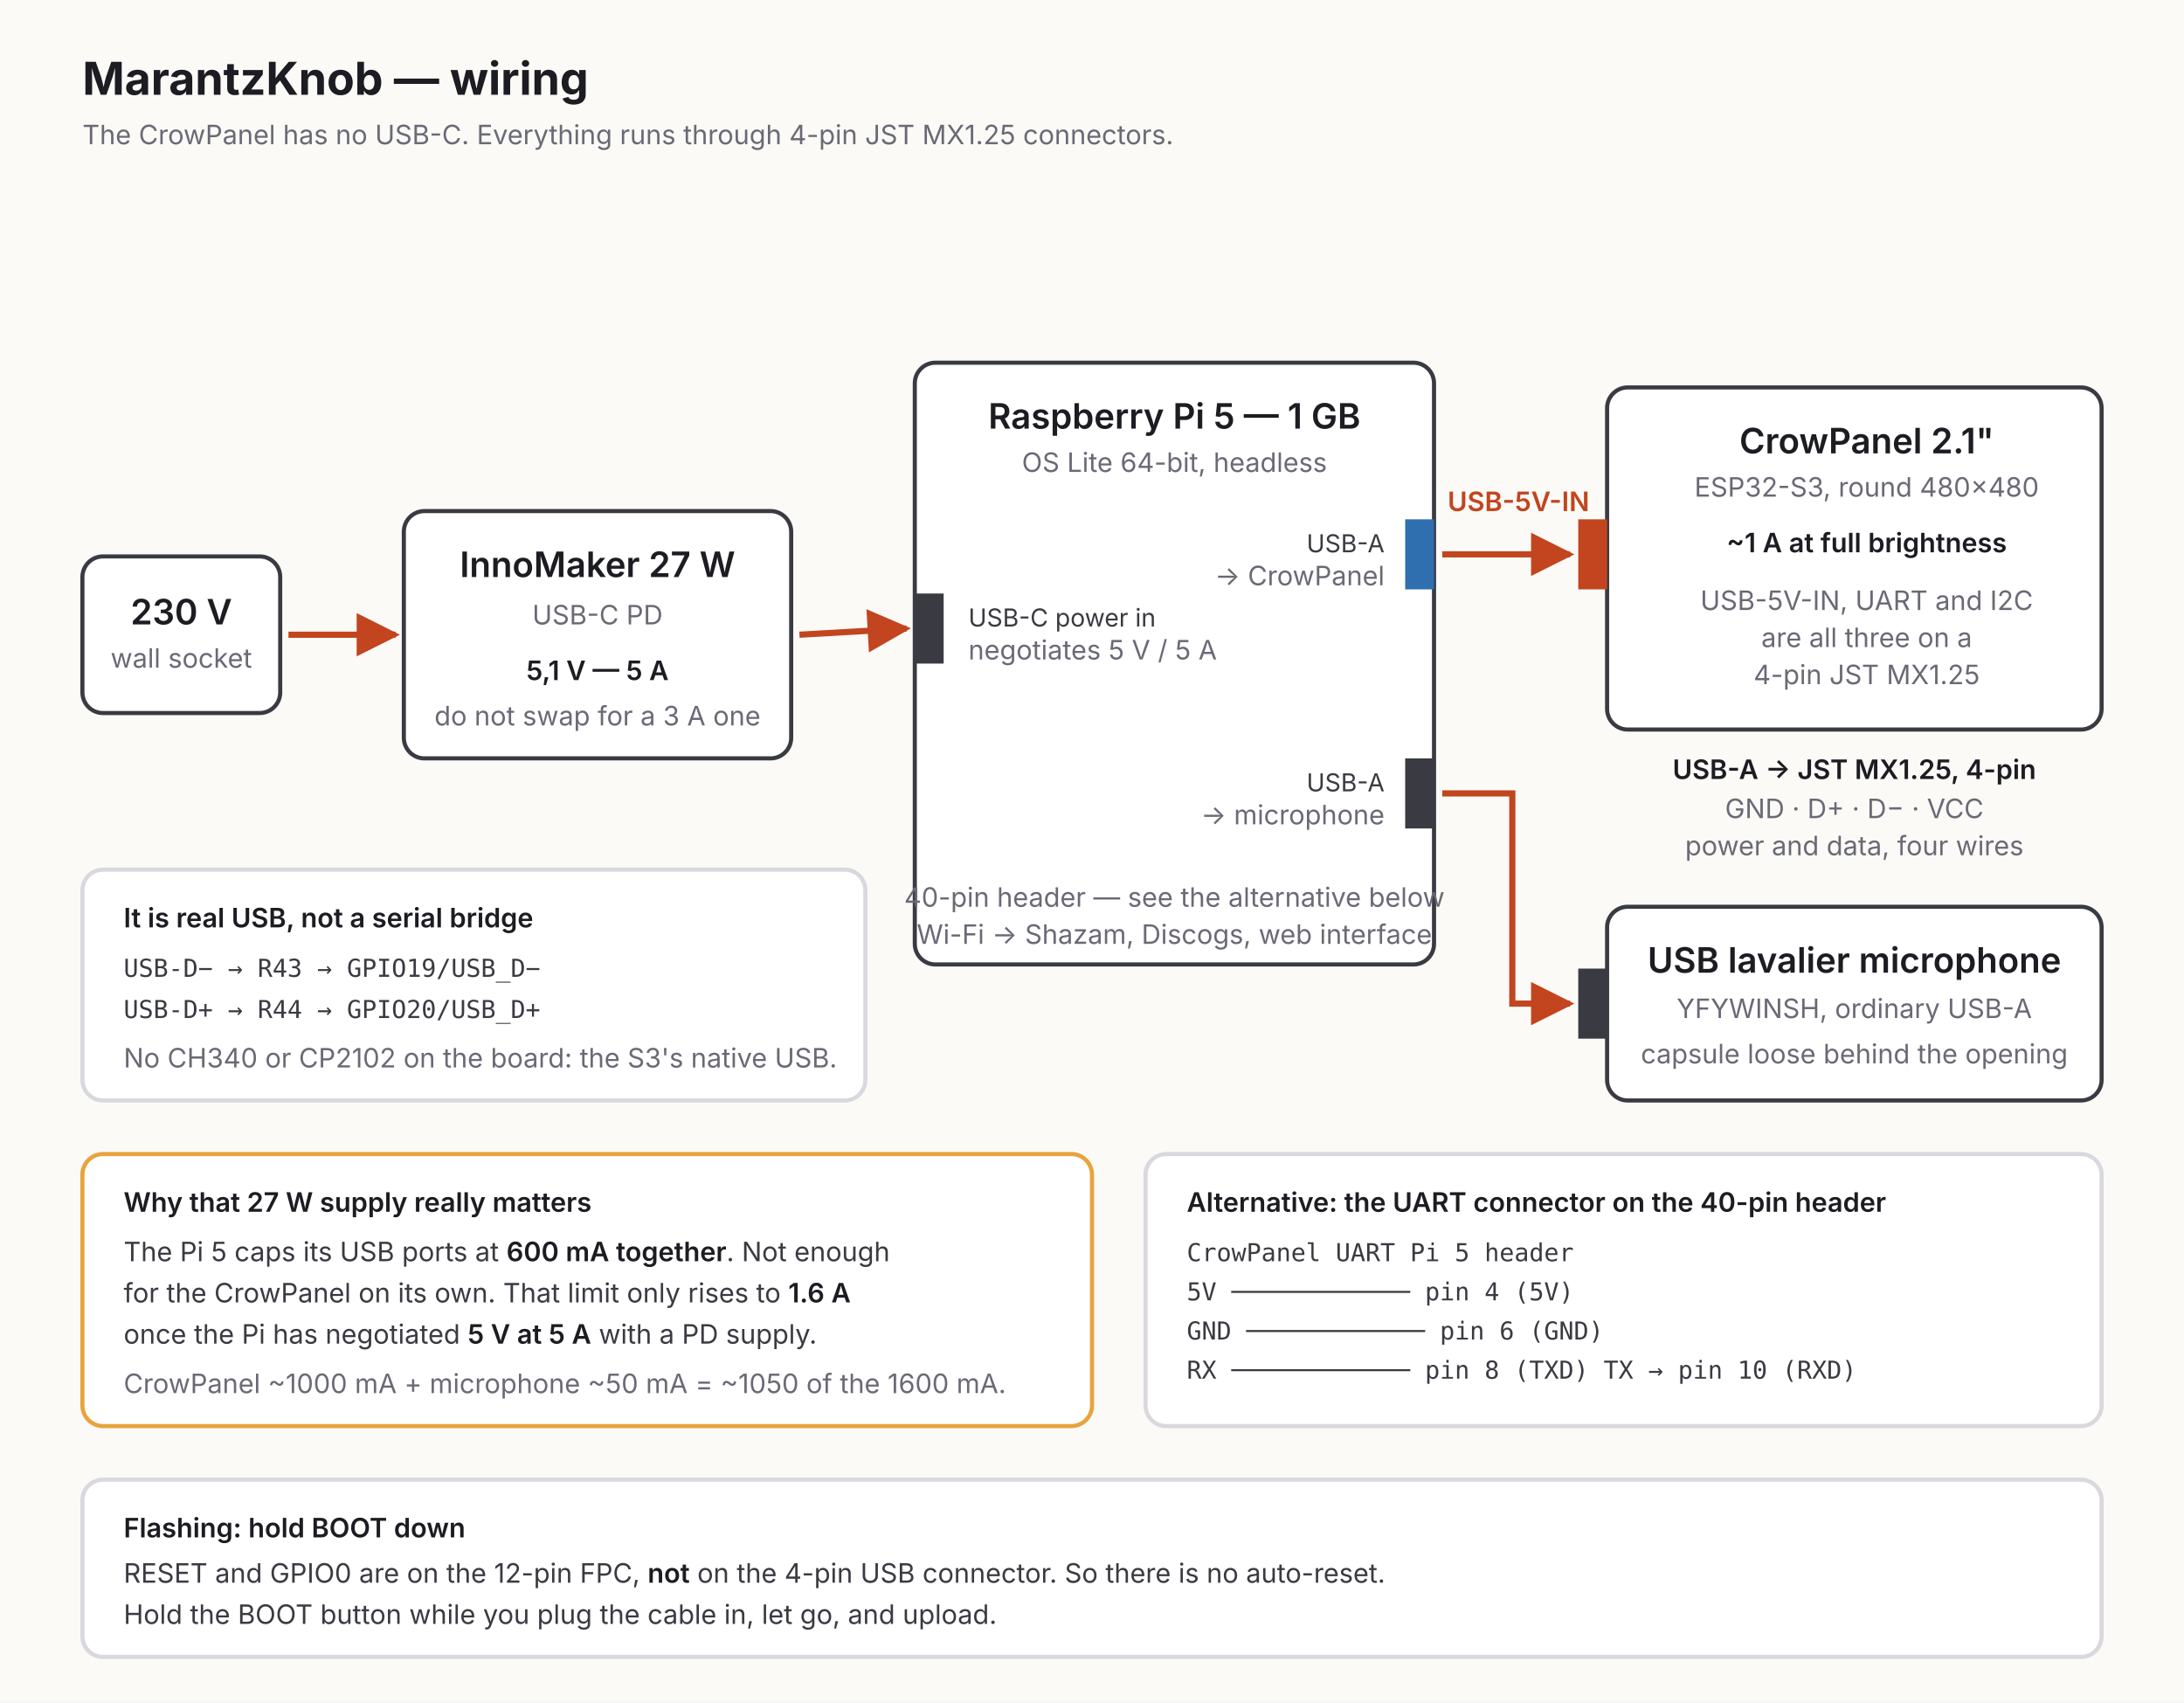
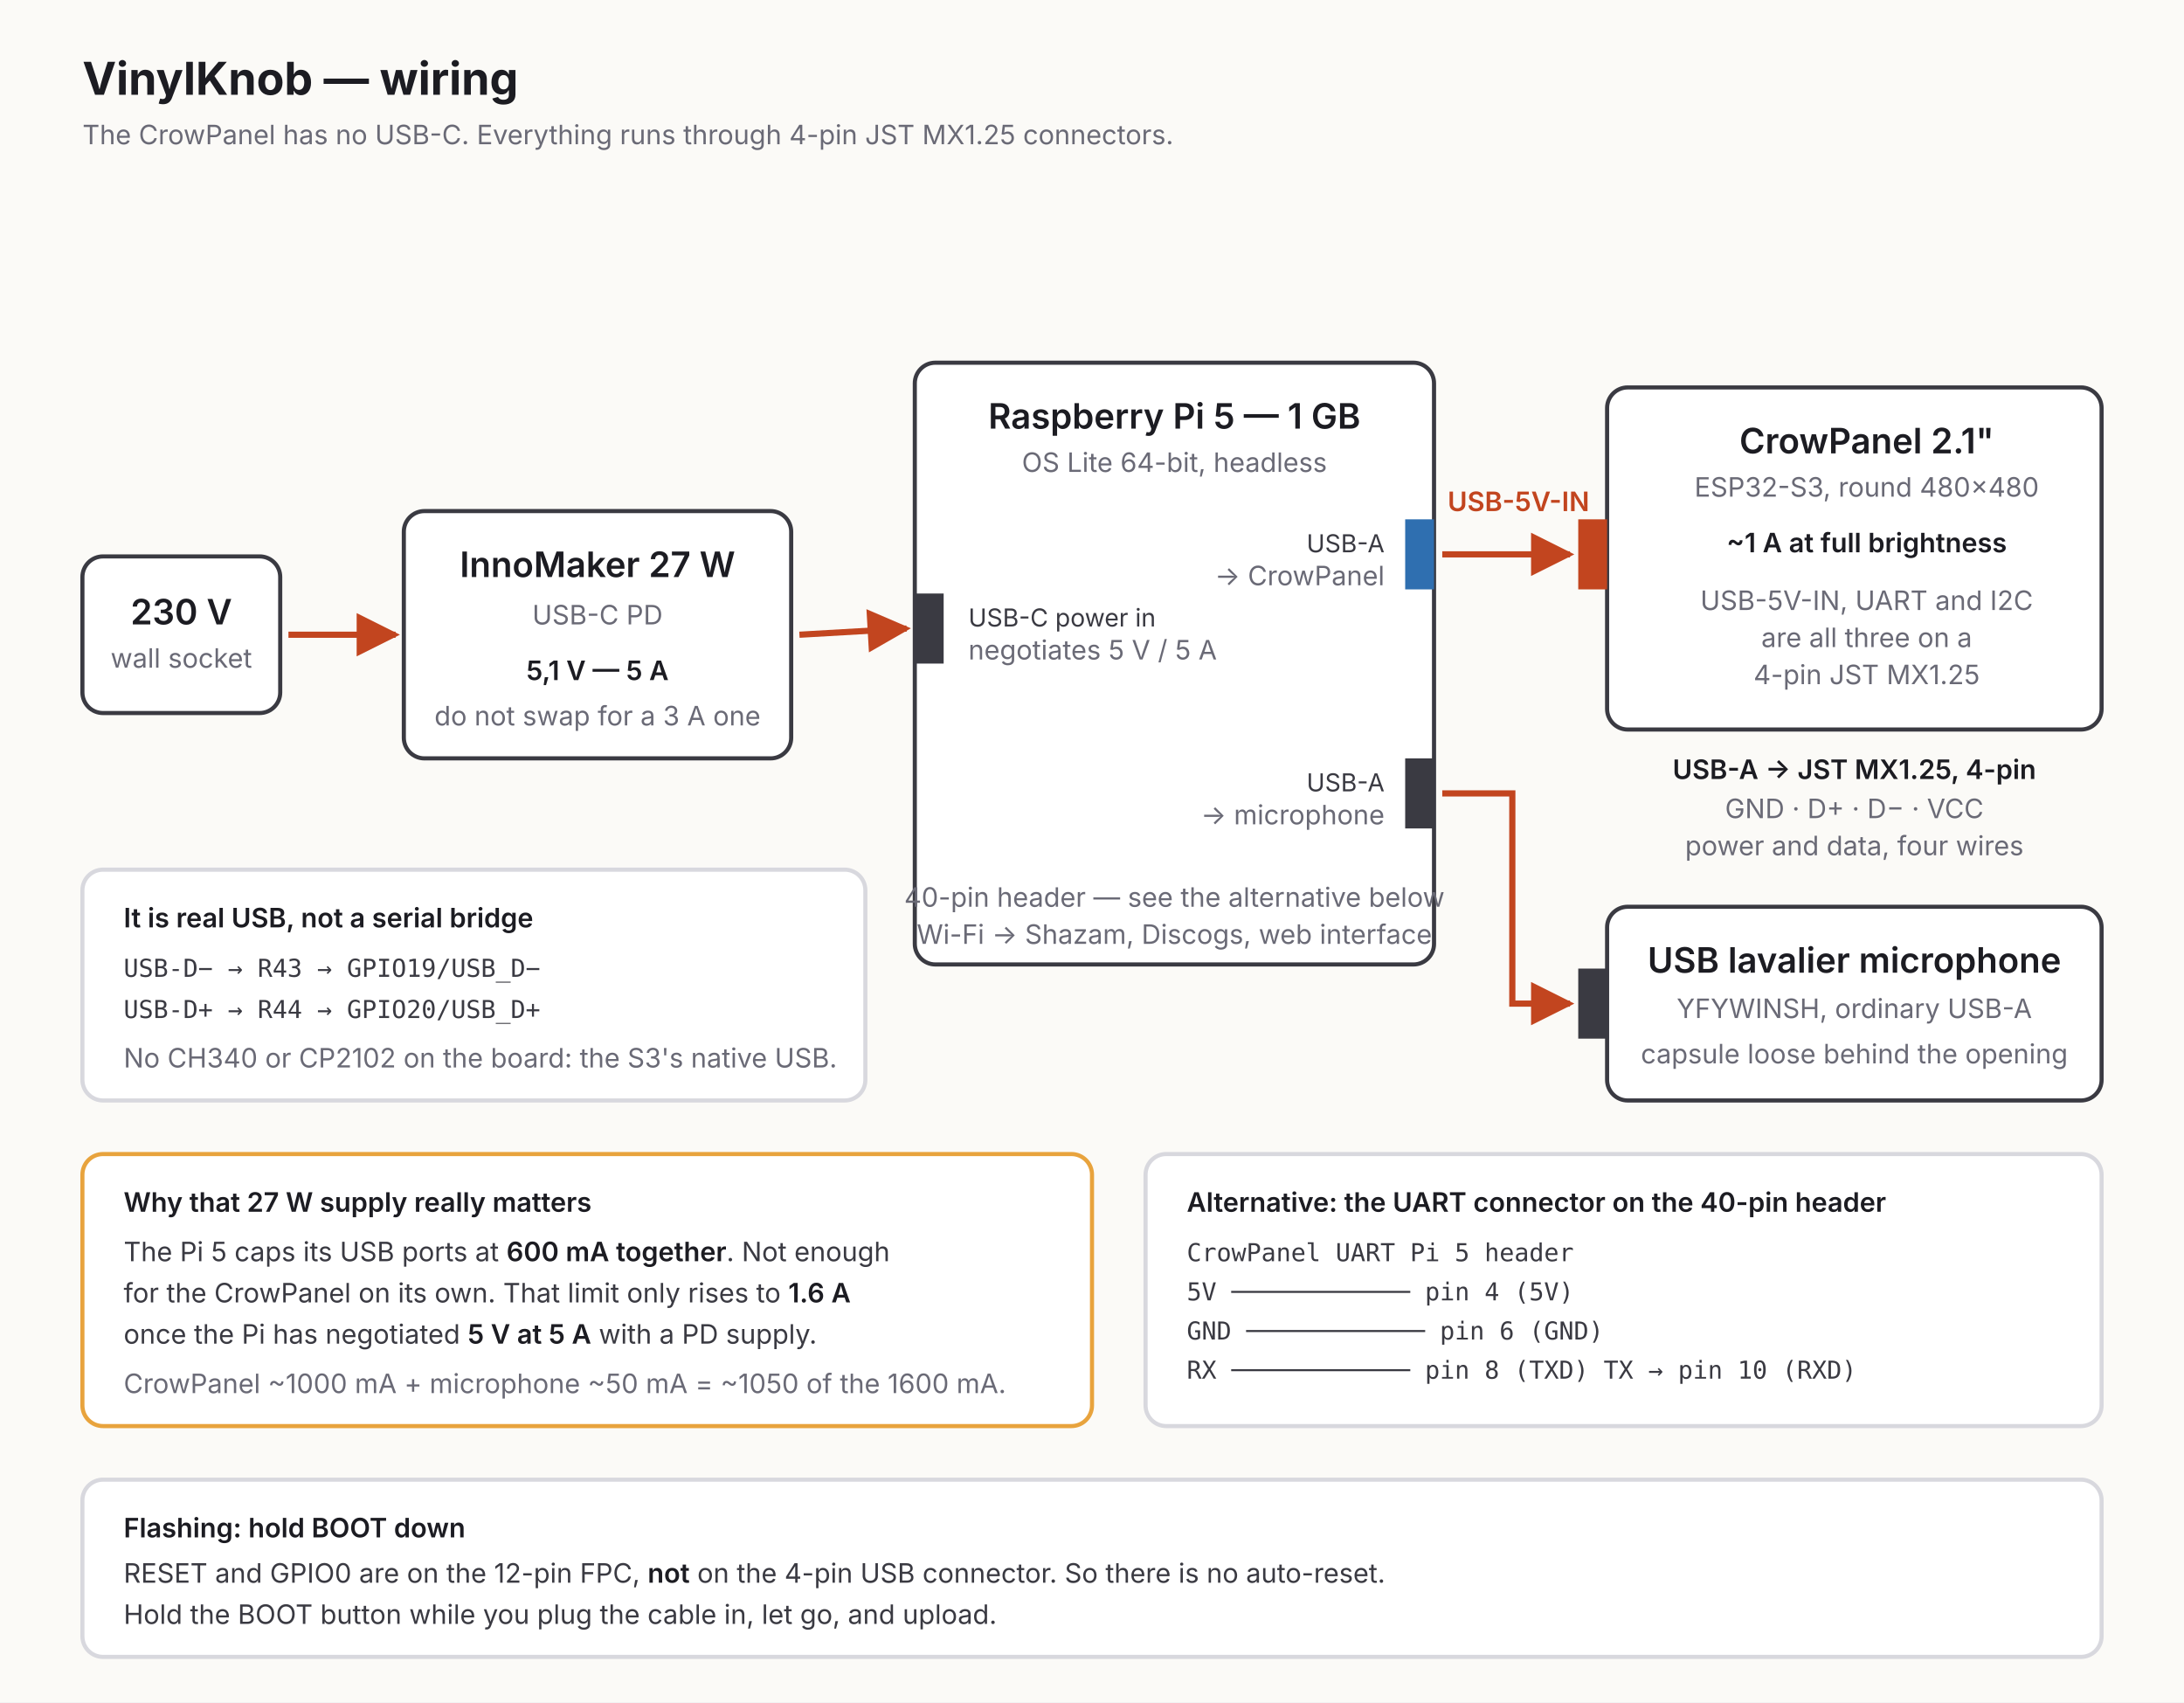
<svg xmlns="http://www.w3.org/2000/svg" width="1060" height="826" viewBox="0 0 1060 826" font-family="-apple-system, BlinkMacSystemFont, 'Segoe UI', sans-serif">
  <defs>
    <marker id="pijl" viewBox="0 0 10 10" refX="9" refY="5" markerWidth="7" markerHeight="7" orient="auto-start-reverse">
      <path d="M0,0 L10,5 L0,10 z" fill="#c2451f" />
    </marker>
    <marker id="pijlgrijs" viewBox="0 0 10 10" refX="9" refY="5" markerWidth="7" markerHeight="7" orient="auto-start-reverse">
      <path d="M0,0 L10,5 L0,10 z" fill="#6a6a76" />
    </marker>
    <style>
      .box   { fill:#fff; stroke:#3a3a42; stroke-width:2; rx:10 }
      .name   { font-size:17px; font-weight:600; fill:#1c1c22 }
      .sub    { font-size:13px; fill:#6a6a76 }
      .port  { font-size:12px; fill:#3a3a42 }
      .cable  { stroke:#c2451f; stroke-width:3; fill:none }
      .data   { stroke:#6a6a76; stroke-width:2; fill:none; stroke-dasharray:7 5 }
      .head    { font-size:13px; font-weight:600; fill:#c2451f }
      .headg   { font-size:13px; font-weight:600; fill:#6a6a76 }
      .title  { font-size:22px; font-weight:700; fill:#1c1c22 }
      .note    { font-size:13px; fill:#3a3a42 }
      .notestrong   { font-size:13px; font-weight:600; fill:#1c1c22 }
      .mono   { font-size:12px; fill:#3a3a42; font-family:ui-monospace,Menlo,monospace }
    </style>
  </defs>
  <rect width="1060" height="826" fill="#fbfaf7" />
-   <text x="40" y="46" class="title">MarantzKnob — wiring</text>
+   <text x="40" y="46" class="title">VinylKnob — wiring</text>
  <text x="40" y="70" class="sub">The CrowPanel has no USB-C. Everything runs through 4-pin JST MX1.25 connectors.</text>
  <rect x="40" y="270" width="96" height="76" class="box" />
  <text x="88" y="303" class="name" text-anchor="middle">230 V</text>
  <text x="88" y="324" class="sub" text-anchor="middle">wall socket</text>
  <rect x="196" y="248" width="188" height="120" class="box" />
  <text x="290" y="280" class="name" text-anchor="middle">InnoMaker 27 W</text>
  <text x="290" y="303" class="sub" text-anchor="middle">USB-C PD</text>
  <text x="290" y="330" class="notestrong" text-anchor="middle">5,1 V — 5 A</text>
  <text x="290" y="352" class="sub" text-anchor="middle">do not swap for a 3 A one</text>
  <line x1="140" y1="308" x2="192" y2="308" class="cable" marker-end="url(#pijl)" />
  <rect x="444" y="176" width="252" height="292" class="box" />
  <text x="570" y="208" class="name" text-anchor="middle">Raspberry Pi 5 — 1 GB</text>
  <text x="570" y="229" class="sub" text-anchor="middle">OS Lite 64-bit, headless</text>
  <rect x="444" y="288" width="14" height="34" fill="#3a3a42" />
  <text x="470" y="304" class="port">USB-C  power in</text>
  <text x="470" y="320" class="sub">negotiates 5 V / 5 A</text>
  <rect x="682" y="252" width="14" height="34" fill="#2f6fb0" />
  <text x="672" y="268" class="port" text-anchor="end">USB-A</text>
  <text x="672" y="284" class="sub" text-anchor="end">→ CrowPanel</text>
  <rect x="682" y="368" width="14" height="34" fill="#3a3a42" />
  <text x="672" y="384" class="port" text-anchor="end">USB-A</text>
  <text x="672" y="400" class="sub" text-anchor="end">→ microphone</text>
  <text x="570" y="440" class="sub" text-anchor="middle">40-pin header — see the alternative below</text>
  <text x="570" y="458" class="sub" text-anchor="middle">Wi-Fi → Shazam, Discogs, web interface</text>
  <line x1="388" y1="308" x2="440" y2="305" class="cable" marker-end="url(#pijl)" />
  <rect x="780" y="188" width="240" height="166" class="box" />
  <text x="906" y="220" class="name" text-anchor="middle">CrowPanel 2.1"</text>
  <text x="906" y="241" class="sub" text-anchor="middle">ESP32-S3, round 480×480</text>
  <text x="906" y="268" class="notestrong" text-anchor="middle">~1 A at full brightness</text>
  <text x="906" y="296" class="sub" text-anchor="middle">USB-5V-IN, UART and I2C</text>
  <text x="906" y="314" class="sub" text-anchor="middle">are all three on a</text>
  <text x="906" y="332" class="sub" text-anchor="middle">4-pin JST MX1.25</text>
  <rect x="766" y="252" width="14" height="34" fill="#c2451f" />
  <path d="M700,269 L762,269" class="cable" marker-end="url(#pijl)" />
  <text x="737" y="248" class="head" text-anchor="middle">USB-5V-IN</text>
  <text x="900" y="378" class="notestrong" text-anchor="middle">USB-A → JST MX1.25, 4-pin</text>
  <text x="900" y="397" class="sub" text-anchor="middle">GND · D+ · D− · VCC</text>
  <text x="900" y="415" class="sub" text-anchor="middle">power and data, four wires</text>
  <rect x="780" y="440" width="240" height="94" class="box" />
  <text x="900" y="472" class="name" text-anchor="middle">USB lavalier microphone</text>
  <text x="900" y="494" class="sub" text-anchor="middle">YFYWINSH, ordinary USB-A</text>
  <text x="900" y="516" class="sub" text-anchor="middle">capsule loose behind the opening</text>
  <rect x="766" y="470" width="14" height="34" fill="#3a3a42" />
  <path d="M700,385 L734,385 L734,487 L762,487" class="cable" marker-end="url(#pijl)" />
  <rect x="40" y="422" width="380" height="112" fill="#fff" stroke="#d8d8de" stroke-width="2" rx="10" />
  <text x="60" y="450" class="notestrong">It is real USB, not a serial bridge</text>
  <text x="60" y="474" class="mono">USB-D−  →  R43  →  GPIO19/USB_D−</text>
  <text x="60" y="494" class="mono">USB-D+  →  R44  →  GPIO20/USB_D+</text>
  <text x="60" y="518" class="sub">No CH340 or CP2102 on the board: the S3's native USB.</text>
  <rect x="40" y="560" width="490" height="132" fill="#fff" stroke="#e8a33d" stroke-width="2" rx="10" />
  <text x="60" y="588" class="notestrong">Why that 27 W supply really matters</text>
  <text x="60" y="612" class="note">The Pi 5 caps its USB ports at <tspan class="notestrong">600 mA together</tspan>. Not enough</text>
  <text x="60" y="632" class="note">for the CrowPanel on its own. That limit only rises to <tspan class="notestrong">1.6 A</tspan>
  </text>
  <text x="60" y="652" class="note">once the Pi has negotiated <tspan class="notestrong">5 V at 5 A</tspan> with a PD supply.</text>
  <text x="60" y="676" class="sub">CrowPanel ~1000 mA + microphone ~50 mA = ~1050 of the 1600 mA.</text>
  <rect x="556" y="560" width="464" height="132" fill="#fff" stroke="#d8d8de" stroke-width="2" rx="10" />
  <text x="576" y="588" class="notestrong">Alternative: the UART connector on the 40-pin header</text>
  <text x="576" y="612" class="mono">CrowPanel UART      Pi 5 header</text>
  <text x="576" y="631" class="mono">5V   ────────────   pin 4   (5V)</text>
  <text x="576" y="650" class="mono">GND  ────────────   pin 6   (GND)</text>
  <text x="576" y="669" class="mono">RX   ────────────   pin 8   (TXD)      TX → pin 10 (RXD)</text>
  <rect x="40" y="718" width="980" height="86" fill="#fff" stroke="#d8d8de" stroke-width="2" rx="10" />
  <text x="60" y="746" class="notestrong">Flashing: hold BOOT down</text>
  <text x="60" y="768" class="note">RESET and GPIO0 are on the 12-pin FPC, <tspan class="notestrong">not</tspan> on the 4-pin USB connector. So there is no auto-reset.</text>
  <text x="60" y="788" class="note">Hold the BOOT button while you plug the cable in, let go, and upload.</text>
</svg>
